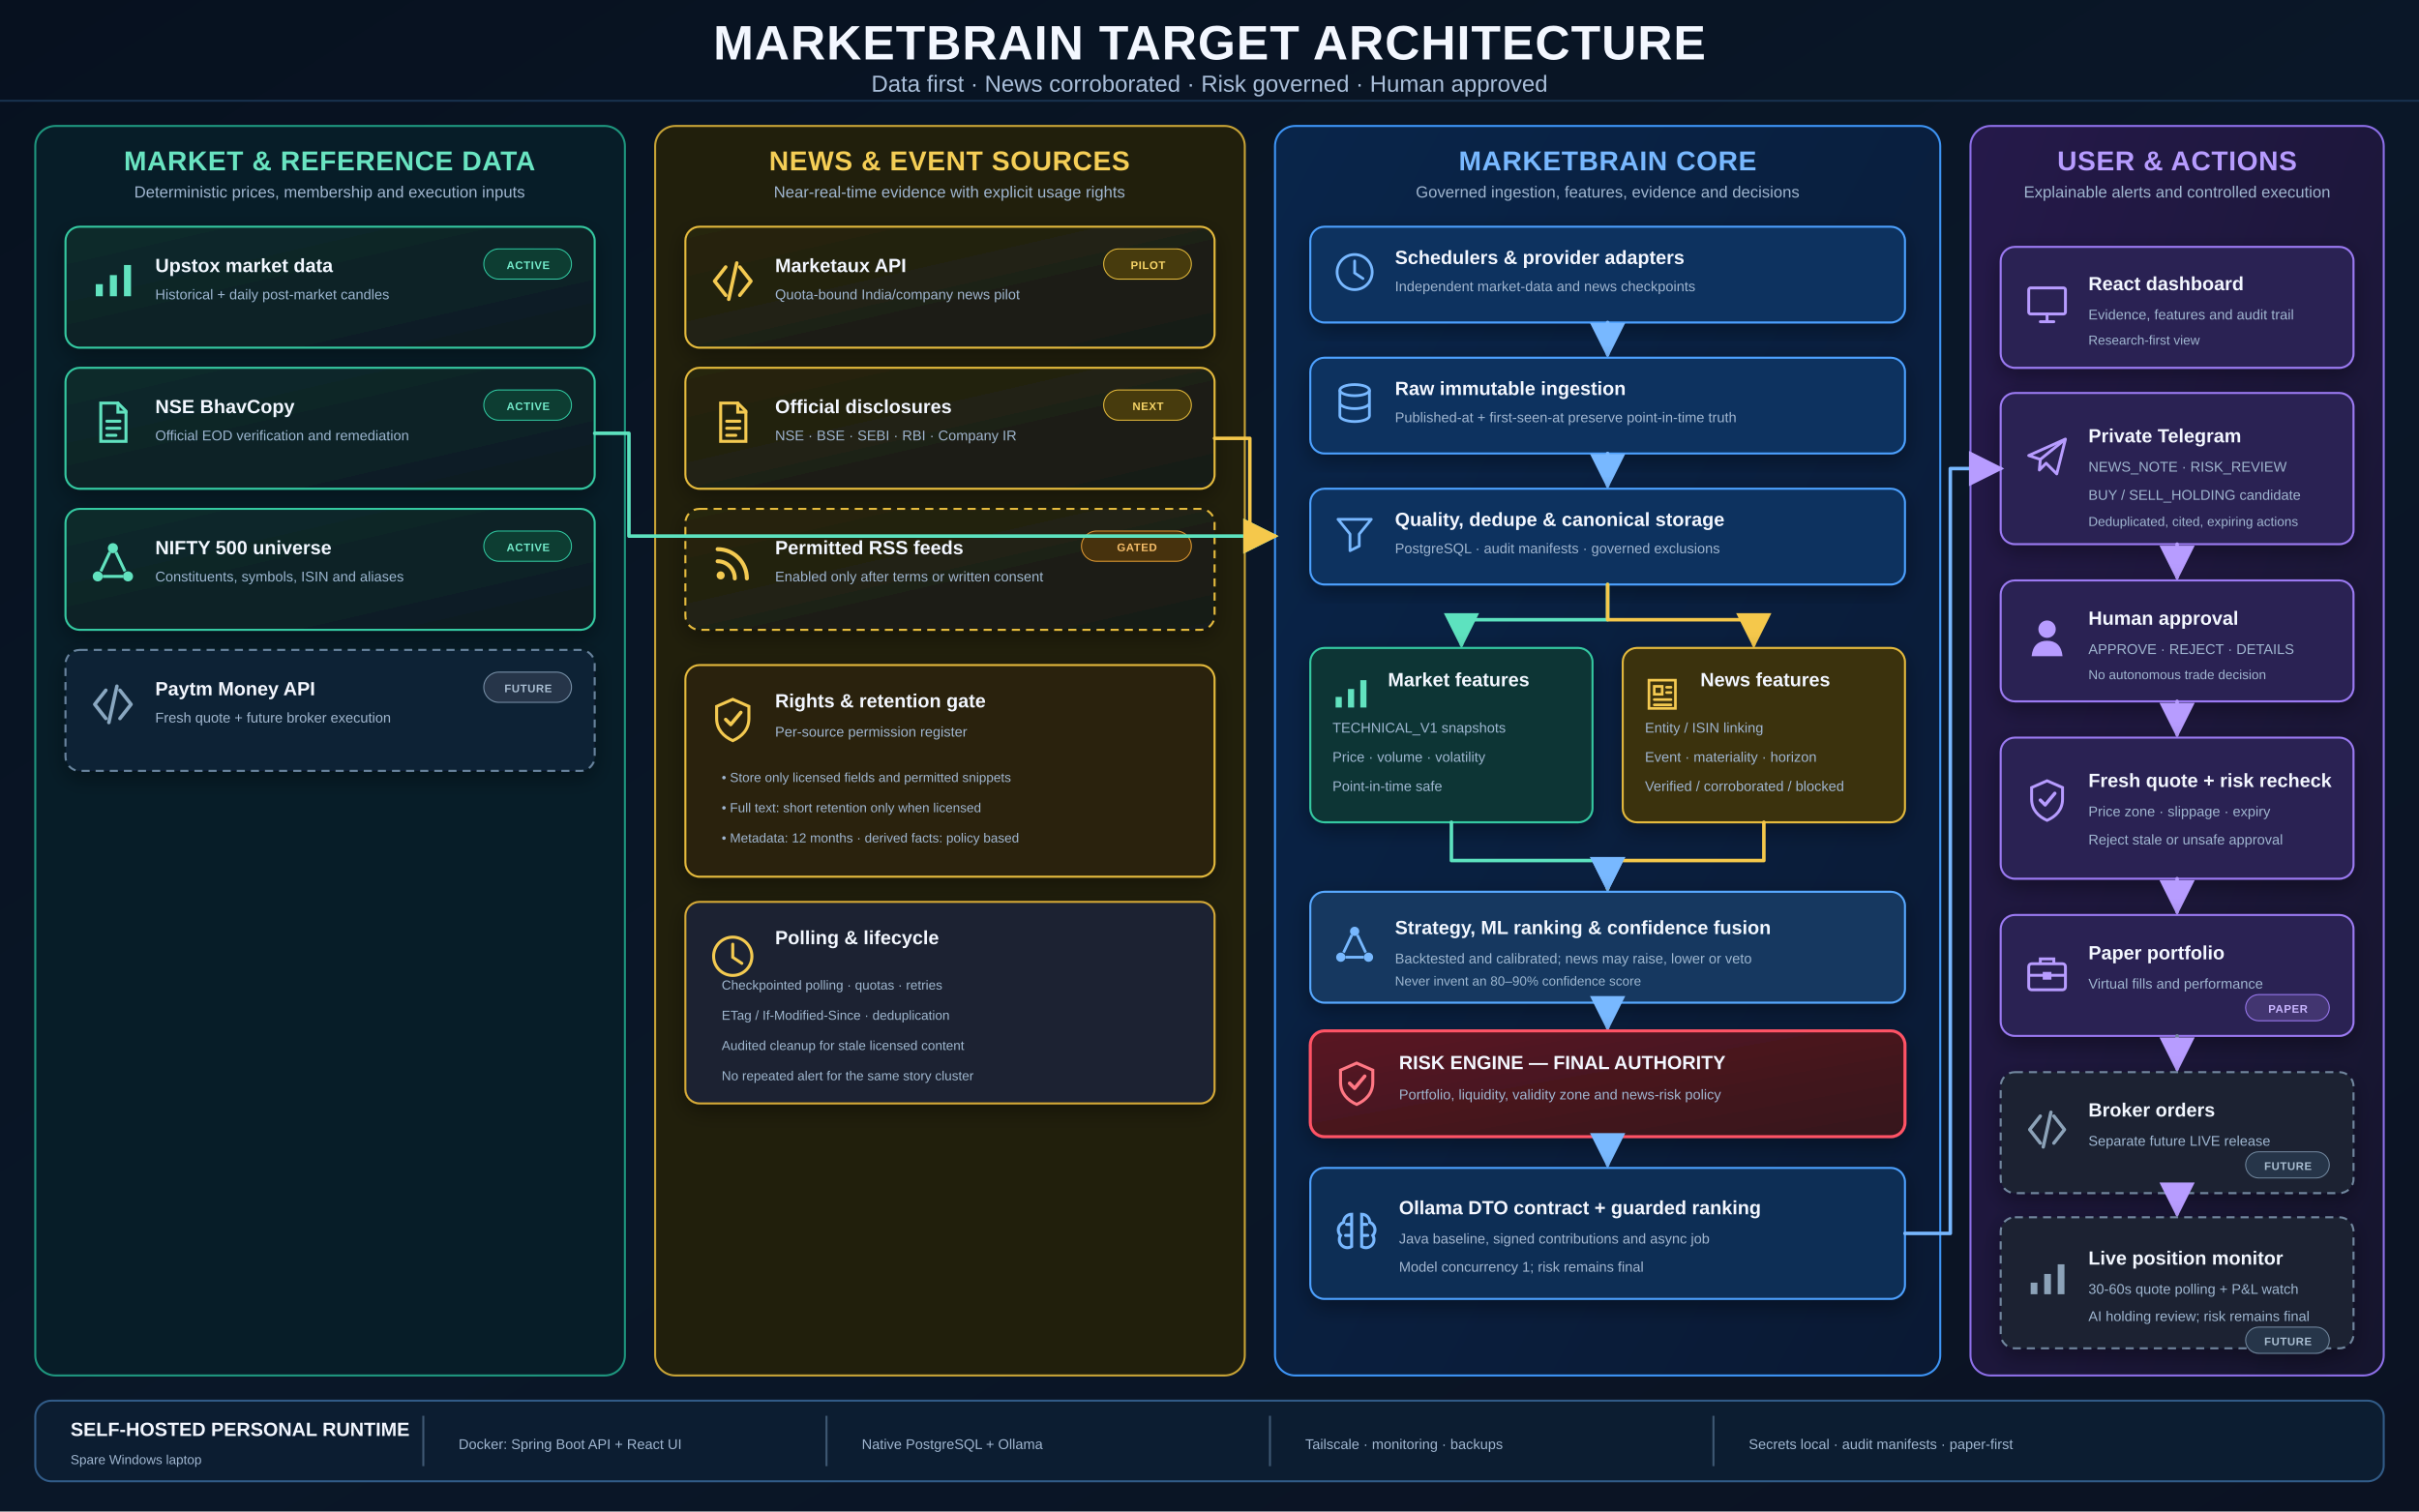
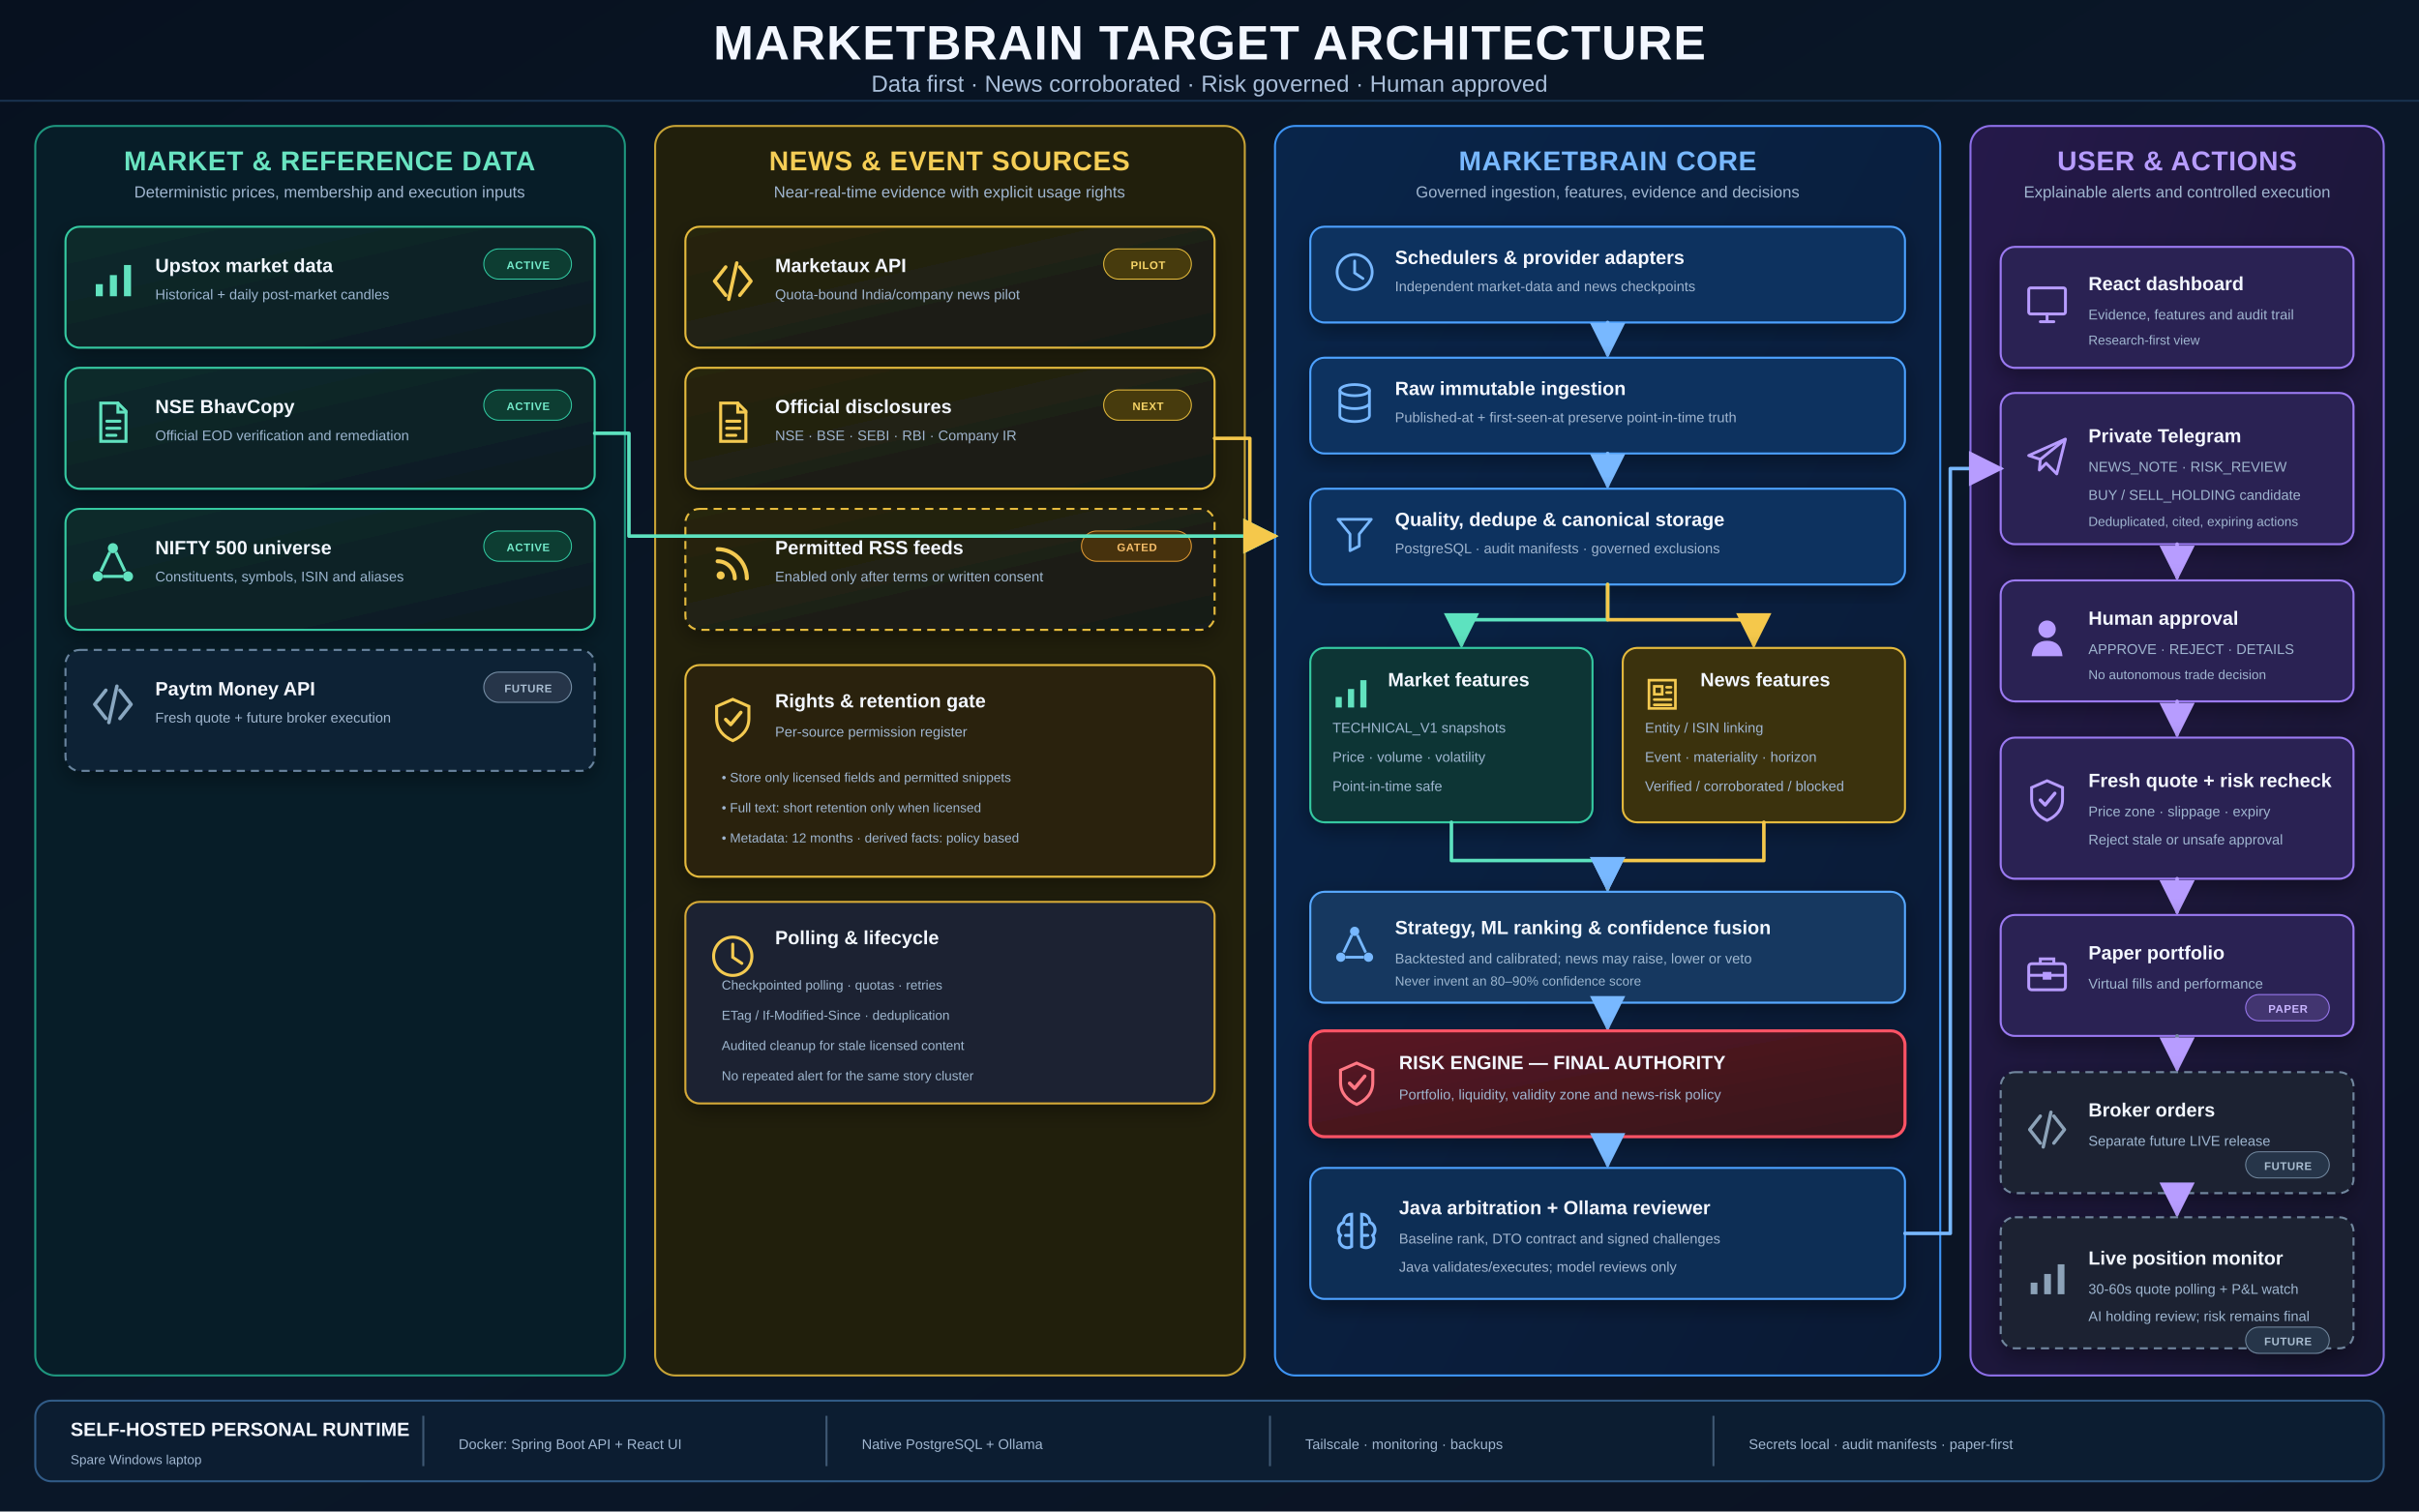
<svg xmlns="http://www.w3.org/2000/svg" width="2400" height="1500" viewBox="0 0 2400 1500" role="img" aria-labelledby="title description">
  <defs>
    <linearGradient id="background" x1="0" y1="0" x2="1" y2="1">
      <stop offset="0" stop-color="#07111f" />
      <stop offset="0.52" stop-color="#0a1728" />
      <stop offset="1" stop-color="#0b1222" />
    </linearGradient>
    <linearGradient id="marketPanel" x1="0" y1="0" x2="1" y2="1">
      <stop offset="0" stop-color="#082b2b" />
      <stop offset="1" stop-color="#071b23" />
    </linearGradient>
    <linearGradient id="newsPanel" x1="0" y1="0" x2="1" y2="1">
      <stop offset="0" stop-color="#28250c" />
      <stop offset="1" stop-color="#171b1a" />
    </linearGradient>
    <linearGradient id="corePanel" x1="0" y1="0" x2="1" y2="1">
      <stop offset="0" stop-color="#09254a" />
      <stop offset="1" stop-color="#0a1933" />
    </linearGradient>
    <linearGradient id="actionPanel" x1="0" y1="0" x2="1" y2="1">
      <stop offset="0" stop-color="#25194a" />
      <stop offset="1" stop-color="#15152d" />
    </linearGradient>
    <linearGradient id="riskPanel" x1="0" y1="0" x2="1" y2="1">
      <stop offset="0" stop-color="#5a1823" />
      <stop offset="1" stop-color="#35121b" />
    </linearGradient>
    <filter id="shadow" x="-20%" y="-20%" width="140%" height="140%">
      <feDropShadow dx="0" dy="7" stdDeviation="10" flood-color="#000000" flood-opacity="0.35" />
    </filter>
    <marker id="arrowBlue" markerWidth="12" markerHeight="12" refX="10" refY="6" orient="auto">
      <path d="M1,1 L11,6 L1,11 z" fill="#78b8ff" />
    </marker>
    <marker id="arrowGreen" markerWidth="12" markerHeight="12" refX="10" refY="6" orient="auto">
      <path d="M1,1 L11,6 L1,11 z" fill="#5de2bf" />
    </marker>
    <marker id="arrowGold" markerWidth="12" markerHeight="12" refX="10" refY="6" orient="auto">
      <path d="M1,1 L11,6 L1,11 z" fill="#f5c84b" />
    </marker>
    <marker id="arrowPurple" markerWidth="12" markerHeight="12" refX="10" refY="6" orient="auto">
      <path d="M1,1 L11,6 L1,11 z" fill="#b79cff" />
    </marker>
    <symbol id="icon-chart" viewBox="0 0 48 48">
      <path d="M7 39V27h7v12zm14 0V18h7v21zm14 0V8h7v31z" fill="currentColor" />
    </symbol>
    <symbol id="icon-file" viewBox="0 0 48 48">
      <path d="M12 5h17l8 8v30H12z" fill="none" stroke="currentColor" stroke-width="3" />
      <path d="M29 5v9h8M18 23h13M18 30h13M18 37h9" fill="none" stroke="currentColor" stroke-width="3" stroke-linecap="round" />
    </symbol>
    <symbol id="icon-api" viewBox="0 0 48 48">
      <path d="M17 10L6 24l11 14M31 10l11 14-11 14M28 6l-8 36" fill="none" stroke="currentColor" stroke-width="3.5" stroke-linecap="round" stroke-linejoin="round" />
    </symbol>
    <symbol id="icon-news" viewBox="0 0 48 48">
      <path d="M8 8h30v32H8z" fill="none" stroke="currentColor" stroke-width="3" />
      <path d="M14 15h9v9h-9zM28 16h5M28 22h5M14 30h19M14 36h19" fill="none" stroke="currentColor" stroke-width="3" stroke-linecap="round" />
    </symbol>
    <symbol id="icon-rss" viewBox="0 0 48 48">
      <circle cx="12" cy="36" r="4" fill="currentColor" />
      <path d="M9 22a17 17 0 0 1 17 17M9 10a29 29 0 0 1 29 29" fill="none" stroke="currentColor" stroke-width="4" stroke-linecap="round" />
    </symbol>
    <symbol id="icon-database" viewBox="0 0 48 48">
      <ellipse cx="24" cy="10" rx="16" ry="6" fill="none" stroke="currentColor" stroke-width="3" />
      <path d="M8 10v14c0 3 7 6 16 6s16-3 16-6V10M8 24v14c0 3 7 6 16 6s16-3 16-6V24" fill="none" stroke="currentColor" stroke-width="3" />
    </symbol>
    <symbol id="icon-filter" viewBox="0 0 48 48">
      <path d="M6 8h36L29 24v13l-10 5V24z" fill="none" stroke="currentColor" stroke-width="3" stroke-linejoin="round" />
    </symbol>
    <symbol id="icon-network" viewBox="0 0 48 48">
      <circle cx="24" cy="9" r="5" fill="currentColor" />
      <circle cx="9" cy="37" r="5" fill="currentColor" />
      <circle cx="39" cy="37" r="5" fill="currentColor" />
      <path d="M21 13L12 32M27 13l9 19M14 37h20" fill="none" stroke="currentColor" stroke-width="3" />
    </symbol>
    <symbol id="icon-shield" viewBox="0 0 48 48">
      <path d="M24 4l16 7v12c0 11-7 18-16 22C15 41 8 34 8 23V11z" fill="none" stroke="currentColor" stroke-width="3" />
      <path d="M17 24l5 5 10-12" fill="none" stroke="currentColor" stroke-width="3.5" stroke-linecap="round" stroke-linejoin="round" />
    </symbol>
    <symbol id="icon-brain" viewBox="0 0 48 48">
      <path d="M19 8a8 8 0 0 0-8 8 8 8 0 0 0-3 13 8 8 0 0 0 11 11V8zm10 0a8 8 0 0 1 8 8 8 8 0 0 1 3 13 8 8 0 0 1-11 11V8zM19 18h-5M19 29h-6M29 18h5M29 29h6" fill="none" stroke="currentColor" stroke-width="3" stroke-linecap="round" />
    </symbol>
    <symbol id="icon-user" viewBox="0 0 48 48">
      <circle cx="24" cy="15" r="9" fill="currentColor" />
      <path d="M8 43c1-11 7-16 16-16s15 5 16 16z" fill="currentColor" />
    </symbol>
    <symbol id="icon-plane" viewBox="0 0 48 48">
      <path d="M5 23L43 6 34 42 23 31l-7 7 1-11z" fill="none" stroke="currentColor" stroke-width="3" stroke-linejoin="round" />
      <path d="M17 27L43 6" stroke="currentColor" stroke-width="3" />
    </symbol>
    <symbol id="icon-monitor" viewBox="0 0 48 48">
      <rect x="5" y="7" width="38" height="27" rx="2" fill="none" stroke="currentColor" stroke-width="3" />
      <path d="M17 42h14M24 34v8" stroke="currentColor" stroke-width="3" stroke-linecap="round" />
    </symbol>
    <symbol id="icon-clock" viewBox="0 0 48 48">
      <circle cx="24" cy="24" r="19" fill="none" stroke="currentColor" stroke-width="3" />
      <path d="M24 12v13l9 6" fill="none" stroke="currentColor" stroke-width="3" stroke-linecap="round" />
    </symbol>
    <symbol id="icon-briefcase" viewBox="0 0 48 48">
      <rect x="5" y="15" width="38" height="27" rx="3" fill="none" stroke="currentColor" stroke-width="3" />
      <path d="M17 15v-5h14v5M5 27h38M21 25h6v5h-6z" fill="none" stroke="currentColor" stroke-width="3" />
    </symbol>
  </defs>
  <style>
    .title { font: 700 48px "Segoe UI", Arial, sans-serif; letter-spacing: 1px; fill: #f3f7ff; }
    .subtitle { font: 400 23px "Segoe UI", Arial, sans-serif; fill: #a9bed9; }
    .panel-title { font: 700 27px "Segoe UI", Arial, sans-serif; letter-spacing: .6px; }
    .panel-subtitle { font: 400 16px "Segoe UI", Arial, sans-serif; fill: #9fb5cf; }
    .group-title { font: 700 19px "Segoe UI", Arial, sans-serif; fill: #f3f7ff; }
    .group-subtitle { font: 400 14px "Segoe UI", Arial, sans-serif; fill: #9fb5cf; }
    .small { font: 400 13px "Segoe UI", Arial, sans-serif; fill: #9fb5cf; }
    .tiny { font: 600 11px "Segoe UI", Arial, sans-serif; letter-spacing: .5px; }
    .flow { fill: none; stroke-width: 3.5; stroke-linecap: round; stroke-linejoin: round; }
    .card { filter: url(#shadow); }
  </style>
  <rect width="2400" height="1500" fill="url(#background)" />
  <path d="M0 100h2400" stroke="#18314d" stroke-width="2" />
  <text x="1200" y="59" text-anchor="middle" class="title">MARKETBRAIN TARGET ARCHITECTURE</text>
  <text x="1200" y="91" text-anchor="middle" class="subtitle">Data first · News corroborated · Risk governed · Human approved</text>
  <rect x="35" y="125" width="585" height="1240" rx="20" fill="#071d28" stroke="#1e967e" stroke-width="2" />
  <text x="327" y="169" text-anchor="middle" class="panel-title" fill="#69e4c1">MARKET &amp; REFERENCE DATA</text>
  <text x="327" y="196" text-anchor="middle" class="panel-subtitle">Deterministic prices, membership and execution inputs</text>
  <g class="card">
    <rect x="65" y="225" width="525" height="120" rx="14" fill="url(#marketPanel)" stroke="#35c9a1" stroke-width="2" />
    <use href="#icon-chart" x="88" y="255" width="48" height="48" color="#62e2bf" />
    <text x="154" y="270" class="group-title">Upstox market data</text>
    <text x="154" y="297" class="group-subtitle">Historical + daily post-market candles</text>
    <rect x="480" y="247" width="87" height="30" rx="15" fill="#073d32" stroke="#35c9a1" />
    <text x="524" y="267" text-anchor="middle" class="tiny" fill="#75e9c9">ACTIVE</text>
  </g>
  <g class="card">
    <rect x="65" y="365" width="525" height="120" rx="14" fill="url(#marketPanel)" stroke="#35c9a1" stroke-width="2" />
    <use href="#icon-file" x="88" y="395" width="48" height="48" color="#62e2bf" />
    <text x="154" y="410" class="group-title">NSE BhavCopy</text>
    <text x="154" y="437" class="group-subtitle">Official EOD verification and remediation</text>
    <rect x="480" y="387" width="87" height="30" rx="15" fill="#073d32" stroke="#35c9a1" />
    <text x="524" y="407" text-anchor="middle" class="tiny" fill="#75e9c9">ACTIVE</text>
  </g>
  <g class="card">
    <rect x="65" y="505" width="525" height="120" rx="14" fill="url(#marketPanel)" stroke="#35c9a1" stroke-width="2" />
    <use href="#icon-network" x="88" y="535" width="48" height="48" color="#62e2bf" />
    <text x="154" y="550" class="group-title">NIFTY 500 universe</text>
    <text x="154" y="577" class="group-subtitle">Constituents, symbols, ISIN and aliases</text>
    <rect x="480" y="527" width="87" height="30" rx="15" fill="#073d32" stroke="#35c9a1" />
    <text x="524" y="547" text-anchor="middle" class="tiny" fill="#75e9c9">ACTIVE</text>
  </g>
  <g class="card">
    <rect x="65" y="645" width="525" height="120" rx="14" fill="#102434" stroke="#67839d" stroke-width="2" stroke-dasharray="8 6" />
    <use href="#icon-api" x="88" y="675" width="48" height="48" color="#89a7c1" />
    <text x="154" y="690" class="group-title">Paytm Money API</text>
    <text x="154" y="717" class="group-subtitle">Fresh quote + future broker execution</text>
    <rect x="480" y="667" width="87" height="30" rx="15" fill="#27364a" stroke="#7891aa" />
    <text x="524" y="687" text-anchor="middle" class="tiny" fill="#a9bdd1">FUTURE</text>
  </g>
  <rect x="650" y="125" width="585" height="1240" rx="20" fill="#211f0c" stroke="#c7a336" stroke-width="2" />
  <text x="942" y="169" text-anchor="middle" class="panel-title" fill="#f5ce56">NEWS &amp; EVENT SOURCES</text>
  <text x="942" y="196" text-anchor="middle" class="panel-subtitle">Near-real-time evidence with explicit usage rights</text>
  <g class="card">
    <rect x="680" y="225" width="525" height="120" rx="14" fill="url(#newsPanel)" stroke="#e4ba3d" stroke-width="2" />
    <use href="#icon-api" x="703" y="255" width="48" height="48" color="#f4ca51" />
    <text x="769" y="270" class="group-title">Marketaux API</text>
    <text x="769" y="297" class="group-subtitle">Quota-bound India/company news pilot</text>
    <rect x="1095" y="247" width="87" height="30" rx="15" fill="#473a0a" stroke="#e4ba3d" />
    <text x="1139" y="267" text-anchor="middle" class="tiny" fill="#f7d568">PILOT</text>
  </g>
  <g class="card">
    <rect x="680" y="365" width="525" height="120" rx="14" fill="url(#newsPanel)" stroke="#e4ba3d" stroke-width="2" />
    <use href="#icon-file" x="703" y="395" width="48" height="48" color="#f4ca51" />
    <text x="769" y="410" class="group-title">Official disclosures</text>
    <text x="769" y="437" class="group-subtitle">NSE · BSE · SEBI · RBI · Company IR</text>
    <rect x="1095" y="387" width="87" height="30" rx="15" fill="#473a0a" stroke="#e4ba3d" />
    <text x="1139" y="407" text-anchor="middle" class="tiny" fill="#f7d568">NEXT</text>
  </g>
  <g class="card">
    <rect x="680" y="505" width="525" height="120" rx="14" fill="url(#newsPanel)" stroke="#e4ba3d" stroke-width="2" stroke-dasharray="8 6" />
    <use href="#icon-rss" x="703" y="535" width="48" height="48" color="#f4ca51" />
    <text x="769" y="550" class="group-title">Permitted RSS feeds</text>
    <text x="769" y="577" class="group-subtitle">Enabled only after terms or written consent</text>
    <rect x="1073" y="527" width="109" height="30" rx="15" fill="#47300a" stroke="#e09a35" />
    <text x="1128" y="547" text-anchor="middle" class="tiny" fill="#f4bd69">GATED</text>
  </g>
  <g class="card">
    <rect x="680" y="660" width="525" height="210" rx="14" fill="#2a220d" stroke="#e4ba3d" stroke-width="2" />
    <use href="#icon-shield" x="703" y="690" width="48" height="48" color="#f4ca51" />
    <text x="769" y="702" class="group-title">Rights &amp; retention gate</text>
    <text x="769" y="731" class="group-subtitle">Per-source permission register</text>
    <text x="716" y="776" class="small">• Store only licensed fields and permitted snippets</text>
    <text x="716" y="806" class="small">• Full text: short retention only when licensed</text>
    <text x="716" y="836" class="small">• Metadata: 12 months · derived facts: policy based</text>
  </g>
  <g class="card">
    <rect x="680" y="895" width="525" height="200" rx="14" fill="#1b2330" stroke="#d5a938" stroke-width="2" />
    <use href="#icon-clock" x="703" y="925" width="48" height="48" color="#f4ca51" />
    <text x="769" y="937" class="group-title">Polling &amp; lifecycle</text>
    <text x="716" y="982" class="small">Checkpointed polling · quotas · retries</text>
    <text x="716" y="1012" class="small">ETag / If-Modified-Since · deduplication</text>
    <text x="716" y="1042" class="small">Audited cleanup for stale licensed content</text>
    <text x="716" y="1072" class="small">No repeated alert for the same story cluster</text>
  </g>
  <rect x="1265" y="125" width="660" height="1240" rx="20" fill="url(#corePanel)" stroke="#3d94f5" stroke-width="2" />
  <text x="1595" y="169" text-anchor="middle" class="panel-title" fill="#78b8ff">MARKETBRAIN CORE</text>
  <text x="1595" y="196" text-anchor="middle" class="panel-subtitle">Governed ingestion, features, evidence and decisions</text>
  <g class="card">
    <rect x="1300" y="225" width="590" height="95" rx="14" fill="#0c315f" stroke="#4da1ff" stroke-width="2" />
    <use href="#icon-clock" x="1322" y="248" width="44" height="44" color="#78b8ff" />
    <text x="1384" y="262" class="group-title">Schedulers &amp; provider adapters</text>
    <text x="1384" y="289" class="group-subtitle">Independent market-data and news checkpoints</text>
  </g>
  <path d="M1595 320v32" class="flow" stroke="#78b8ff" marker-end="url(#arrowBlue)" />
  <g class="card">
    <rect x="1300" y="355" width="590" height="95" rx="14" fill="#0c315f" stroke="#4da1ff" stroke-width="2" />
    <use href="#icon-database" x="1322" y="378" width="44" height="44" color="#78b8ff" />
    <text x="1384" y="392" class="group-title">Raw immutable ingestion</text>
    <text x="1384" y="419" class="group-subtitle">Published-at + first-seen-at preserve point-in-time truth</text>
  </g>
  <path d="M1595 450v32" class="flow" stroke="#78b8ff" marker-end="url(#arrowBlue)" />
  <g class="card">
    <rect x="1300" y="485" width="590" height="95" rx="14" fill="#0c315f" stroke="#4da1ff" stroke-width="2" />
    <use href="#icon-filter" x="1322" y="508" width="44" height="44" color="#78b8ff" />
    <text x="1384" y="522" class="group-title">Quality, dedupe &amp; canonical storage</text>
    <text x="1384" y="549" class="group-subtitle">PostgreSQL · audit manifests · governed exclusions</text>
  </g>
  <path d="M1595 580v35h-145v25" class="flow" stroke="#5de2bf" marker-end="url(#arrowGreen)" />
  <path d="M1595 580v35h145v25" class="flow" stroke="#f5c84b" marker-end="url(#arrowGold)" />
  <g class="card">
    <rect x="1300" y="643" width="280" height="173" rx="14" fill="#0b3636" stroke="#35c9a1" stroke-width="2" />
    <use href="#icon-chart" x="1319" y="668" width="42" height="42" color="#62e2bf" />
    <text x="1377" y="681" class="group-title">Market features</text>
    <text x="1322" y="727" class="group-subtitle">TECHNICAL_V1 snapshots</text>
    <text x="1322" y="756" class="group-subtitle">Price · volume · volatility</text>
    <text x="1322" y="785" class="group-subtitle">Point-in-time safe</text>
  </g>
  <g class="card">
    <rect x="1610" y="643" width="280" height="173" rx="14" fill="#3a300d" stroke="#e4ba3d" stroke-width="2" />
    <use href="#icon-news" x="1629" y="668" width="42" height="42" color="#f4ca51" />
    <text x="1687" y="681" class="group-title">News features</text>
    <text x="1632" y="727" class="group-subtitle">Entity / ISIN linking</text>
    <text x="1632" y="756" class="group-subtitle">Event · materiality · horizon</text>
    <text x="1632" y="785" class="group-subtitle">Verified / corroborated / blocked</text>
  </g>
  <path d="M1440 816v38h155v28" class="flow" stroke="#5de2bf" marker-end="url(#arrowBlue)" />
  <path d="M1750 816v38h-155v28" class="flow" stroke="#f5c84b" marker-end="url(#arrowBlue)" />
  <g class="card">
    <rect x="1300" y="885" width="590" height="110" rx="14" fill="#123961" stroke="#58a8ff" stroke-width="2" />
    <use href="#icon-network" x="1322" y="916" width="44" height="44" color="#78b8ff" />
    <text x="1384" y="927" class="group-title">Strategy, ML ranking &amp; confidence fusion</text>
    <text x="1384" y="956" class="group-subtitle">Backtested and calibrated; news may raise, lower or veto</text>
    <text x="1384" y="978" class="small">Never invent an 80–90% confidence score</text>
  </g>
  <path d="M1595 995v25" class="flow" stroke="#ff6f7d" marker-end="url(#arrowBlue)" />
  <g class="card">
    <rect x="1300" y="1023" width="590" height="105" rx="14" fill="url(#riskPanel)" stroke="#ff5365" stroke-width="3" />
    <use href="#icon-shield" x="1322" y="1051" width="48" height="48" color="#ff7784" />
    <text x="1388" y="1061" class="group-title">RISK ENGINE — FINAL AUTHORITY</text>
    <text x="1388" y="1091" class="group-subtitle">Portfolio, liquidity, validity zone and news-risk policy</text>
  </g>
  <path d="M1595 1128v28" class="flow" stroke="#78b8ff" marker-end="url(#arrowBlue)" />
  <g class="card">
    <rect x="1300" y="1159" width="590" height="130" rx="14" fill="#112f55" stroke="#4da1ff" stroke-width="2" />
    <use href="#icon-brain" x="1322" y="1197" width="48" height="48" color="#78b8ff" />
-     <text x="1388" y="1205" class="group-title">Ollama DTO contract + guarded ranking</text>
-     <text x="1388" y="1234" class="group-subtitle">Java baseline, signed contributions and async job</text>
-     <text x="1388" y="1262" class="group-subtitle">Model concurrency 1; risk remains final</text>
+     <text x="1388" y="1205" class="group-title">Java arbitration + Ollama reviewer</text>
+     <text x="1388" y="1234" class="group-subtitle">Baseline rank, DTO contract and signed challenges</text>
+     <text x="1388" y="1262" class="group-subtitle">Java validates/executes; model reviews only</text>
  </g>
  <rect x="1955" y="125" width="410" height="1240" rx="20" fill="url(#actionPanel)" stroke="#8d6fe8" stroke-width="2" />
  <text x="2160" y="169" text-anchor="middle" class="panel-title" fill="#b79cff">USER &amp; ACTIONS</text>
  <text x="2160" y="196" text-anchor="middle" class="panel-subtitle">Explainable alerts and controlled execution</text>
  <g class="card">
    <rect x="1985" y="245" width="350" height="120" rx="14" fill="#2a2253" stroke="#9b7af2" stroke-width="2" />
    <use href="#icon-monitor" x="2008" y="279" width="46" height="46" color="#b79cff" />
    <text x="2072" y="288" class="group-title">React dashboard</text>
    <text x="2072" y="317" class="group-subtitle">Evidence, features and audit trail</text>
    <text x="2072" y="342" class="small">Research-first view</text>
  </g>
  <g class="card">
    <rect x="1985" y="390" width="350" height="150" rx="14" fill="#2a2253" stroke="#9b7af2" stroke-width="2" />
    <use href="#icon-plane" x="2008" y="430" width="46" height="46" color="#b79cff" />
    <text x="2072" y="439" class="group-title">Private Telegram</text>
    <text x="2072" y="468" class="group-subtitle">NEWS_NOTE · RISK_REVIEW</text>
    <text x="2072" y="496" class="group-subtitle">BUY / SELL_HOLDING candidate</text>
    <text x="2072" y="522" class="small">Deduplicated, cited, expiring actions</text>
  </g>
  <path d="M2160 540v33" class="flow" stroke="#b79cff" marker-end="url(#arrowPurple)" />
  <g class="card">
    <rect x="1985" y="576" width="350" height="120" rx="14" fill="#2a2253" stroke="#9b7af2" stroke-width="2" />
    <use href="#icon-user" x="2008" y="610" width="46" height="46" color="#b79cff" />
    <text x="2072" y="620" class="group-title">Human approval</text>
    <text x="2072" y="649" class="group-subtitle">APPROVE · REJECT · DETAILS</text>
    <text x="2072" y="674" class="small">No autonomous trade decision</text>
  </g>
  <path d="M2160 696v33" class="flow" stroke="#b79cff" marker-end="url(#arrowPurple)" />
  <g class="card">
    <rect x="1985" y="732" width="350" height="140" rx="14" fill="#2a2253" stroke="#9b7af2" stroke-width="2" />
    <use href="#icon-shield" x="2008" y="771" width="46" height="46" color="#b79cff" />
    <text x="2072" y="781" class="group-title">Fresh quote + risk recheck</text>
    <text x="2072" y="810" class="group-subtitle">Price zone · slippage · expiry</text>
    <text x="2072" y="838" class="group-subtitle">Reject stale or unsafe approval</text>
  </g>
  <path d="M2160 872v33" class="flow" stroke="#b79cff" marker-end="url(#arrowPurple)" />
  <g class="card">
    <rect x="1985" y="908" width="350" height="120" rx="14" fill="#2a2253" stroke="#9b7af2" stroke-width="2" />
    <use href="#icon-briefcase" x="2008" y="942" width="46" height="46" color="#b79cff" />
    <text x="2072" y="952" class="group-title">Paper portfolio</text>
    <text x="2072" y="981" class="group-subtitle">Virtual fills and performance</text>
    <rect x="2228" y="987" width="83" height="26" rx="13" fill="#43346f" stroke="#9b7af2" />
    <text x="2270" y="1005" text-anchor="middle" class="tiny" fill="#c8b6ff">PAPER</text>
  </g>
  <path d="M2160 1028v33" class="flow" stroke="#71869d" marker-end="url(#arrowPurple)" />
  <g class="card">
    <rect x="1985" y="1064" width="350" height="120" rx="14" fill="#1a2232" stroke="#71869d" stroke-width="2" stroke-dasharray="8 6" />
    <use href="#icon-api" x="2008" y="1098" width="46" height="46" color="#8ca2b8" />
    <text x="2072" y="1108" class="group-title">Broker orders</text>
    <text x="2072" y="1137" class="group-subtitle">Separate future LIVE release</text>
    <rect x="2228" y="1143" width="83" height="26" rx="13" fill="#263548" stroke="#71869d" />
    <text x="2270" y="1161" text-anchor="middle" class="tiny" fill="#a9bdd1">FUTURE</text>
  </g>
  <path d="M2160 1184v21" class="flow" stroke="#71869d" marker-end="url(#arrowPurple)" />
  <g class="card">
    <rect x="1985" y="1208" width="350" height="130" rx="14" fill="#1a2232" stroke="#71869d" stroke-width="2" stroke-dasharray="8 6" />
    <use href="#icon-chart" x="2008" y="1247" width="46" height="46" color="#8ca2b8" />
    <text x="2072" y="1255" class="group-title">Live position monitor</text>
    <text x="2072" y="1284" class="group-subtitle">30-60s quote polling + P&amp;L watch</text>
    <text x="2072" y="1311" class="group-subtitle">AI holding review; risk remains final</text>
    <rect x="2228" y="1317" width="83" height="26" rx="13" fill="#263548" stroke="#71869d" />
    <text x="2270" y="1335" text-anchor="middle" class="tiny" fill="#a9bdd1">FUTURE</text>
  </g>
  <path d="M590 430h34v102h641" class="flow" stroke="#5de2bf" marker-end="url(#arrowGreen)" />
  <path d="M1205 435h35v97h25" class="flow" stroke="#f5c84b" marker-end="url(#arrowGold)" />
  <path d="M1890 1224h45v-759h50" class="flow" stroke="#78b8ff" marker-end="url(#arrowPurple)" />
  <rect x="35" y="1390" width="2330" height="80" rx="16" fill="#0c1d31" stroke="#315b87" stroke-width="2" />
  <text x="70" y="1425" class="group-title">SELF-HOSTED PERSONAL RUNTIME</text>
  <text x="70" y="1453" class="small">Spare Windows laptop</text>
  <path d="M420 1405v50M820 1405v50M1260 1405v50M1700 1405v50" stroke="#3f5873" stroke-width="2" />
  <text x="455" y="1438" class="group-subtitle">Docker: Spring Boot API + React UI</text>
  <text x="855" y="1438" class="group-subtitle">Native PostgreSQL + Ollama</text>
  <text x="1295" y="1438" class="group-subtitle">Tailscale · monitoring · backups</text>
  <text x="1735" y="1438" class="group-subtitle">Secrets local · audit manifests · paper-first</text>
</svg>
